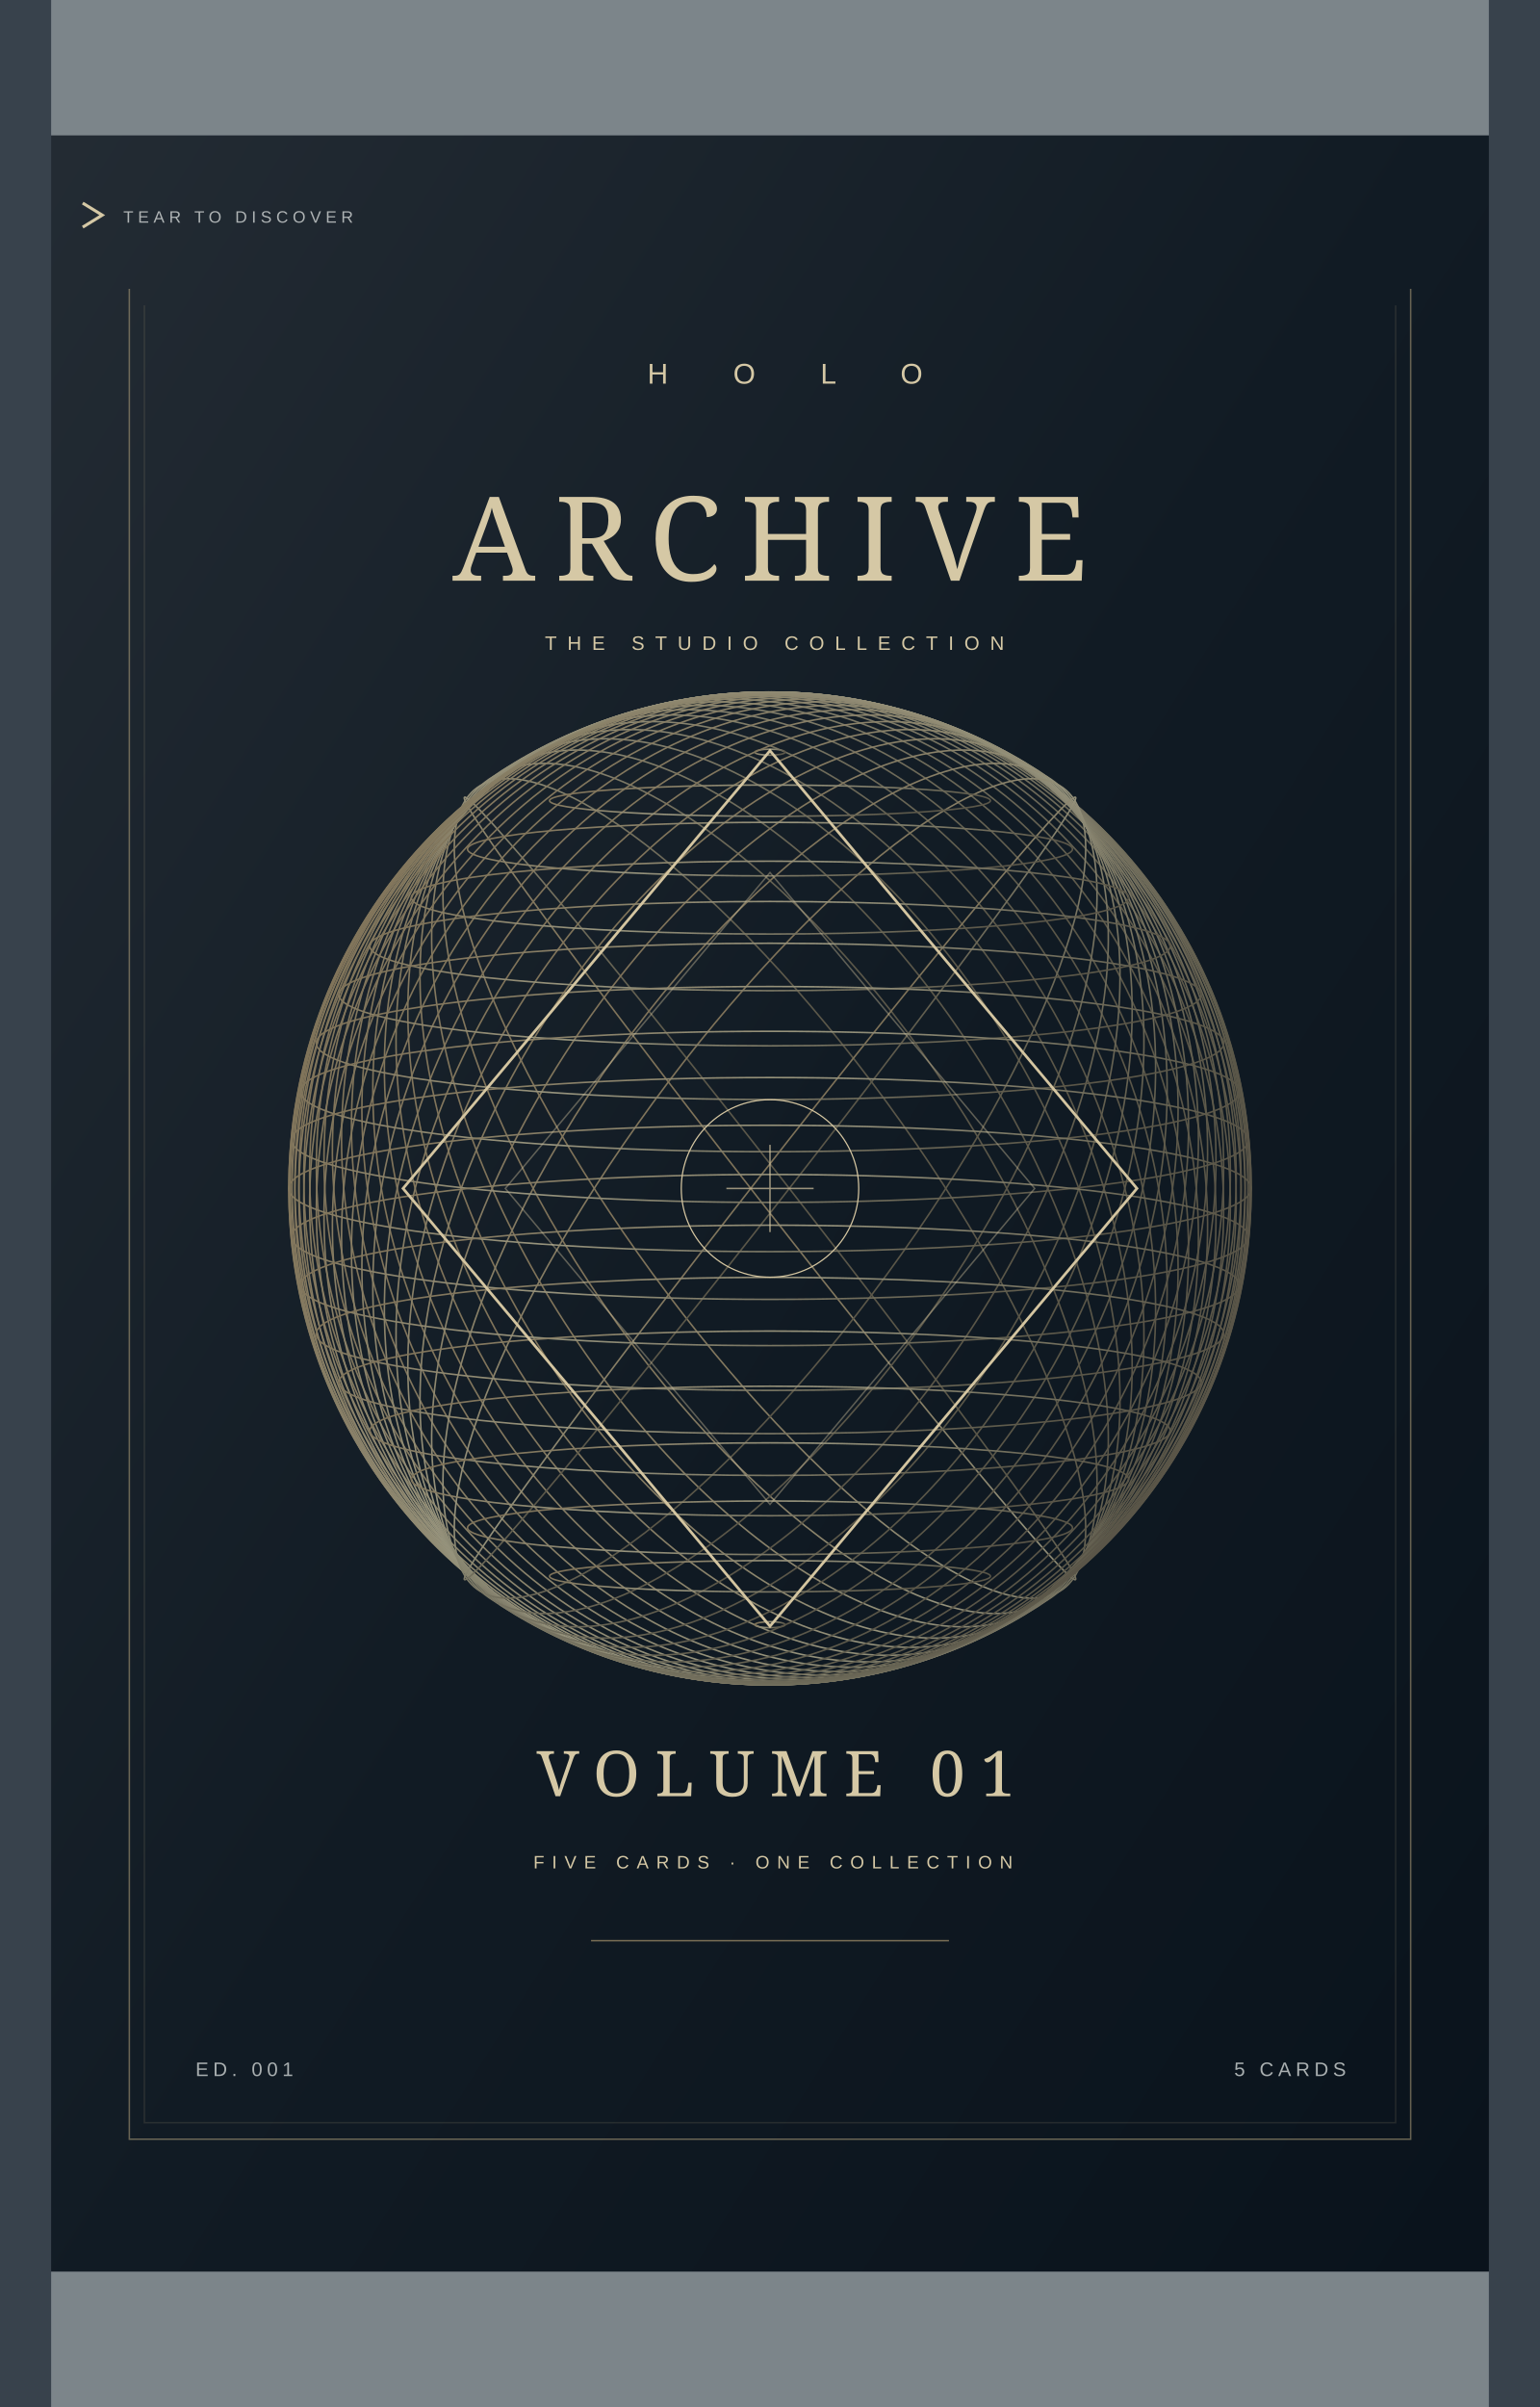
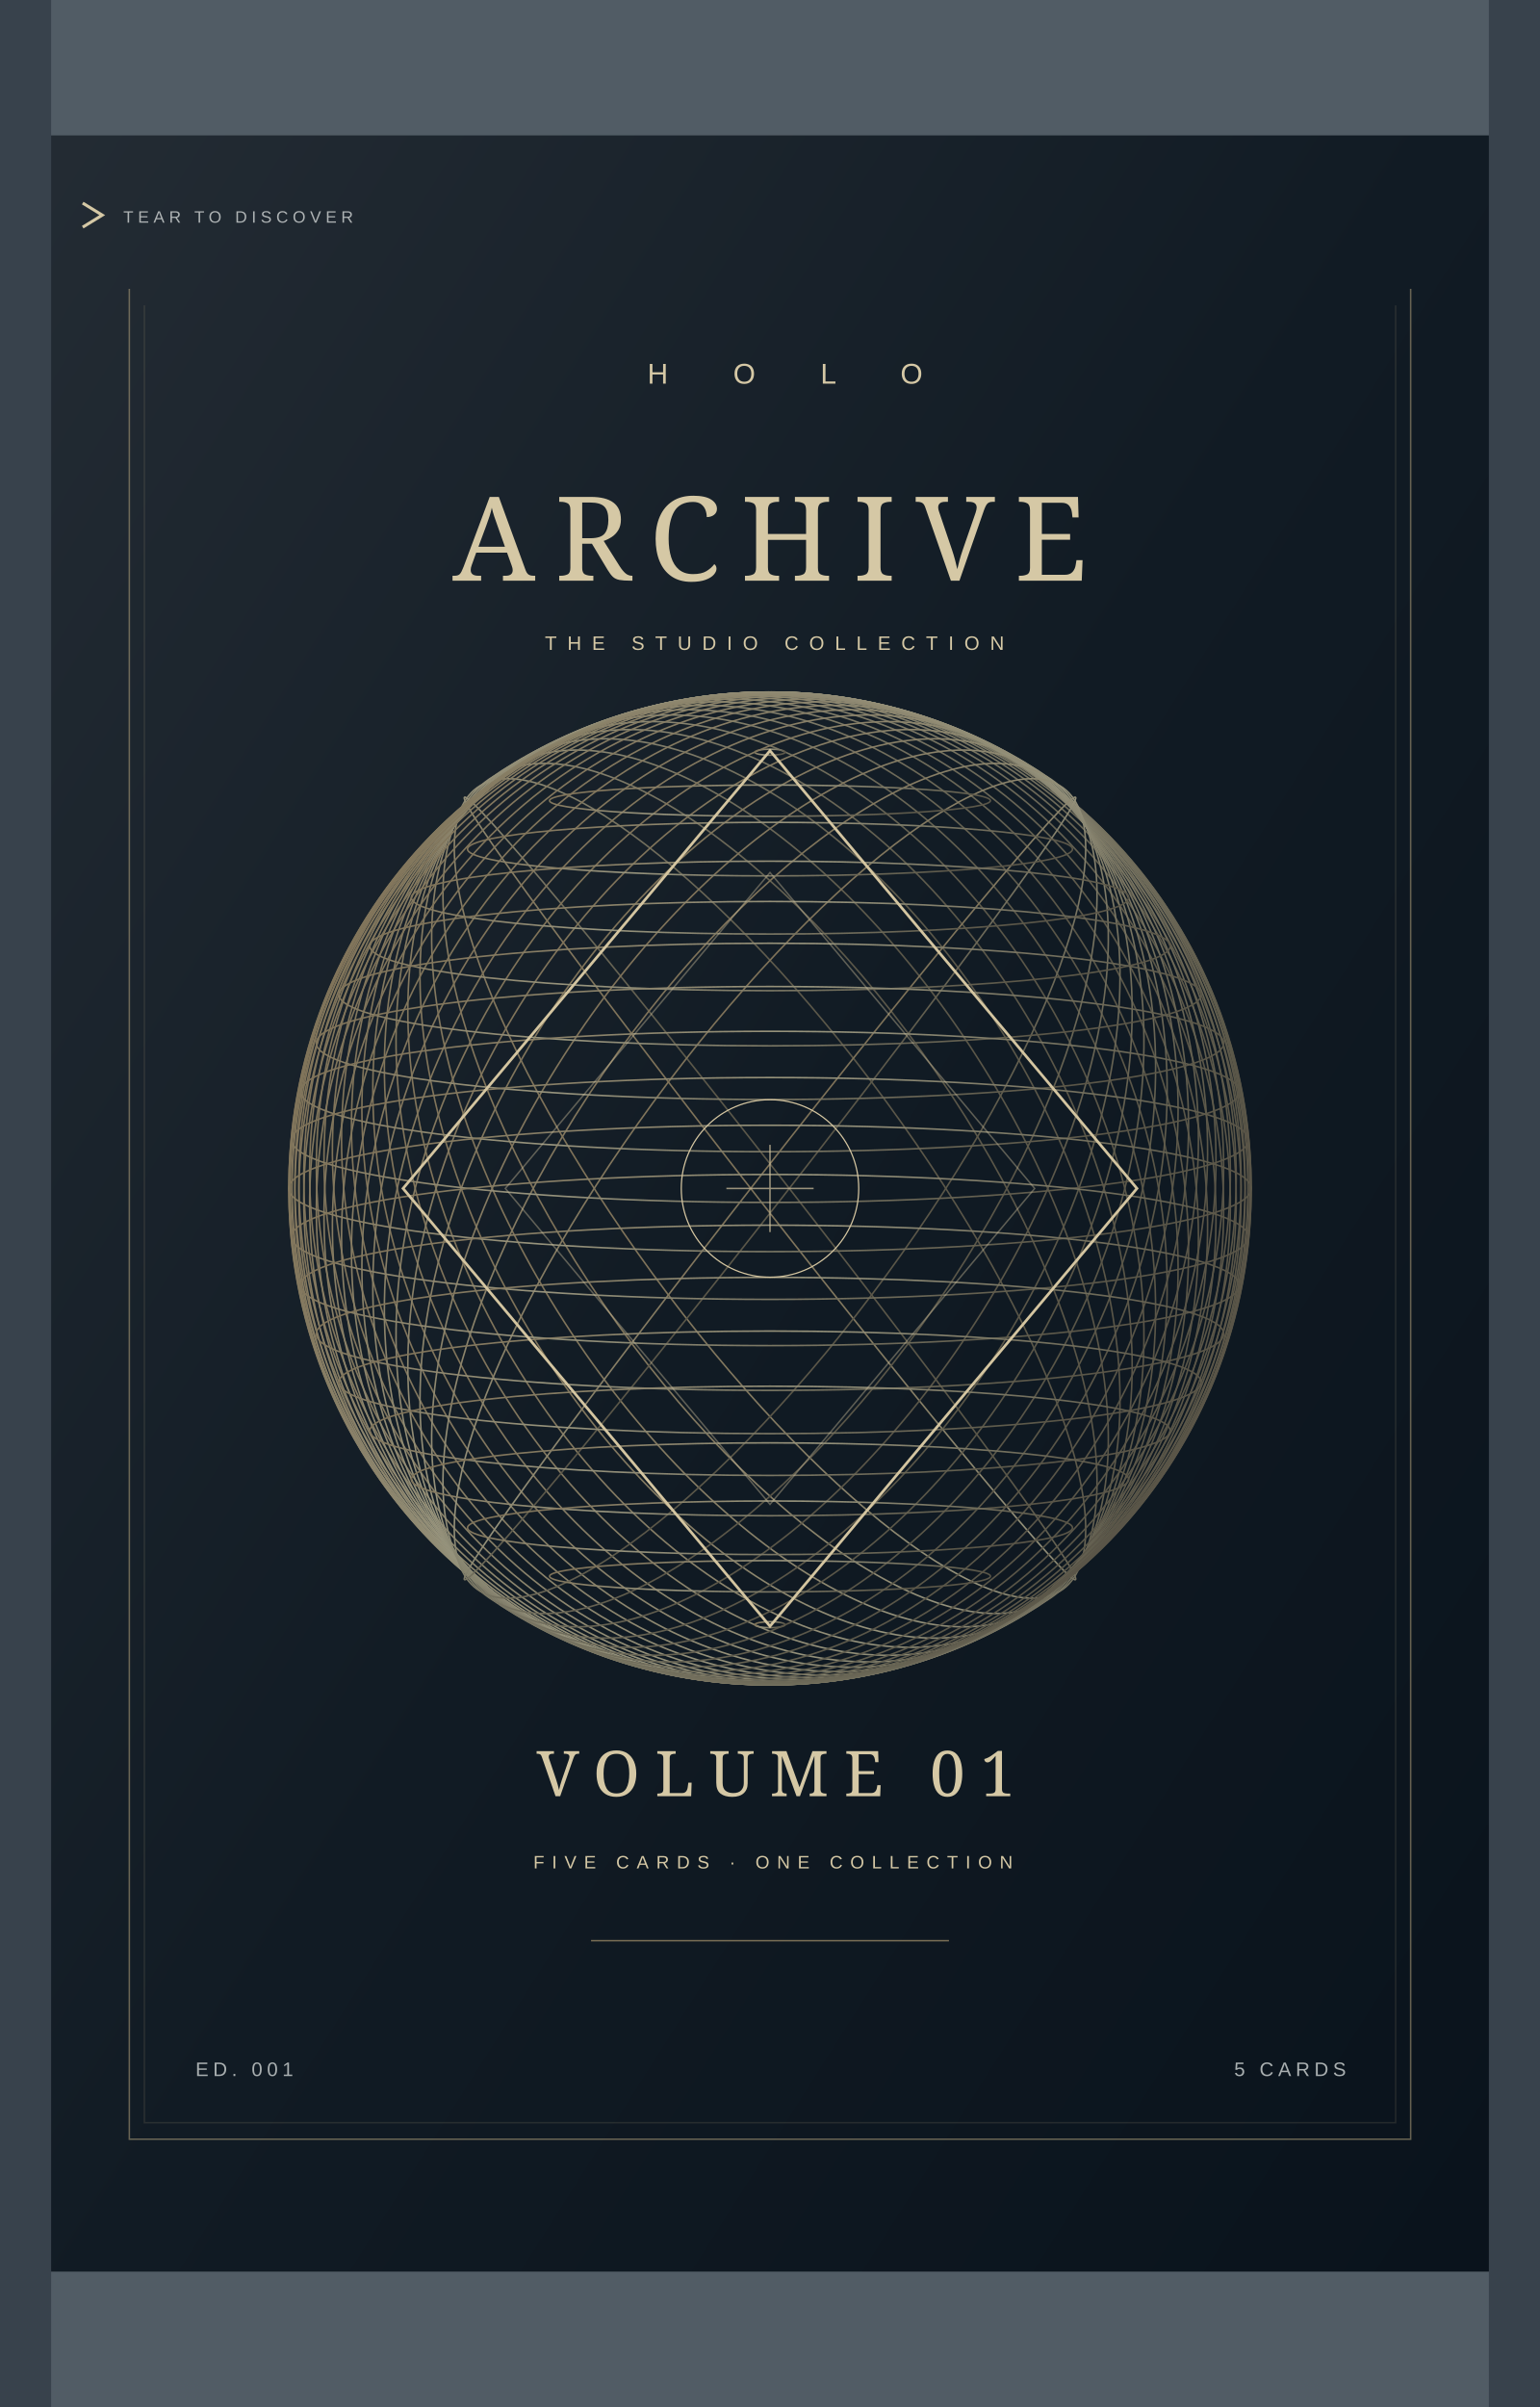
<svg xmlns="http://www.w3.org/2000/svg" width="1024" height="1600" viewBox="0 0 1024 1600">
  <defs>
    <linearGradient id="ground" x2="1" y2="1">
      <stop stop-color="#252d35" />
      <stop offset=".5" stop-color="#111b24" />
      <stop offset="1" stop-color="#09121b" />
    </linearGradient>
    <linearGradient id="gold" x2="1" y2=".3">
      <stop stop-color="#ad9062" />
      <stop offset=".5" stop-color="#ddd3ab" />
      <stop offset="1" stop-color="#82775c" />
    </linearGradient>
  </defs>
  <path fill="url(#ground)" d="M0 0h1024v1600H0z" />
-   <path fill="#7c858a" d="M0 0h1024v90H0zM0 1510h1024v90H0z" />
+   <path fill="#515c65" d="M0 0h1024v90H0zM0 1510h1024v90H0z" />
  <path fill="#38424c" d="M0 0h34v1600H0zM990 0h34v1600h-34z" />
  <g fill="none" stroke="#a29473" opacity=".6">
    <path d="M86 192v1230h852V192" />
    <path d="M96 203v1208h832V203" opacity=".28" />
  </g>
  <g fill="#d5c8a5" text-anchor="middle" font-family="Arial,sans-serif">
    <text x="522" y="255" font-size="19" letter-spacing="19">H O L O</text>
    <text x="512" y="386" font-family="Georgia,serif" font-size="78" letter-spacing="13">ARCHIVE</text>
    <text x="515" y="432" font-size="13" letter-spacing="7">THE STUDIO COLLECTION</text>
  </g>
  <g fill="none" stroke="url(#gold)" stroke-width="1.05" opacity=".65">
    <ellipse cx="512" cy="790" rx="10.12" ry="330" transform="rotate(-38.0 512 790)" />
    <ellipse cx="512" cy="790" rx="96.46" ry="330" transform="rotate(-36.2 512 790)" />
    <ellipse cx="512" cy="790" rx="134.78" ry="330" transform="rotate(-34.5 512 790)" />
    <ellipse cx="512" cy="790" rx="163.04" ry="330" transform="rotate(-32.7 512 790)" />
    <ellipse cx="512" cy="790" rx="185.90" ry="330" transform="rotate(-30.9 512 790)" />
    <ellipse cx="512" cy="790" rx="205.16" ry="330" transform="rotate(-29.2 512 790)" />
    <ellipse cx="512" cy="790" rx="221.76" ry="330" transform="rotate(-27.4 512 790)" />
    <ellipse cx="512" cy="790" rx="236.27" ry="330" transform="rotate(-25.6 512 790)" />
    <ellipse cx="512" cy="790" rx="249.05" ry="330" transform="rotate(-23.9 512 790)" />
    <ellipse cx="512" cy="790" rx="260.36" ry="330" transform="rotate(-22.1 512 790)" />
    <ellipse cx="512" cy="790" rx="270.38" ry="330" transform="rotate(-20.3 512 790)" />
    <ellipse cx="512" cy="790" rx="279.24" ry="330" transform="rotate(-18.6 512 790)" />
    <ellipse cx="512" cy="790" rx="287.07" ry="330" transform="rotate(-16.8 512 790)" />
    <ellipse cx="512" cy="790" rx="293.93" ry="330" transform="rotate(-15.0 512 790)" />
    <ellipse cx="512" cy="790" rx="299.90" ry="330" transform="rotate(-13.3 512 790)" />
    <ellipse cx="512" cy="790" rx="305.03" ry="330" transform="rotate(-11.5 512 790)" />
    <ellipse cx="512" cy="790" rx="309.35" ry="330" transform="rotate(-9.7 512 790)" />
    <ellipse cx="512" cy="790" rx="312.91" ry="330" transform="rotate(-8.0 512 790)" />
    <ellipse cx="512" cy="790" rx="315.73" ry="330" transform="rotate(-6.2 512 790)" />
    <ellipse cx="512" cy="790" rx="317.83" ry="330" transform="rotate(-4.4 512 790)" />
    <ellipse cx="512" cy="790" rx="319.22" ry="330" transform="rotate(-2.7 512 790)" />
    <ellipse cx="512" cy="790" rx="319.91" ry="330" transform="rotate(-0.9 512 790)" />
    <ellipse cx="512" cy="790" rx="319.91" ry="330" transform="rotate(0.9 512 790)" />
    <ellipse cx="512" cy="790" rx="319.22" ry="330" transform="rotate(2.7 512 790)" />
    <ellipse cx="512" cy="790" rx="317.83" ry="330" transform="rotate(4.4 512 790)" />
    <ellipse cx="512" cy="790" rx="315.73" ry="330" transform="rotate(6.2 512 790)" />
    <ellipse cx="512" cy="790" rx="312.91" ry="330" transform="rotate(8.0 512 790)" />
    <ellipse cx="512" cy="790" rx="309.35" ry="330" transform="rotate(9.7 512 790)" />
    <ellipse cx="512" cy="790" rx="305.03" ry="330" transform="rotate(11.5 512 790)" />
    <ellipse cx="512" cy="790" rx="299.90" ry="330" transform="rotate(13.3 512 790)" />
    <ellipse cx="512" cy="790" rx="293.93" ry="330" transform="rotate(15.0 512 790)" />
    <ellipse cx="512" cy="790" rx="287.07" ry="330" transform="rotate(16.8 512 790)" />
    <ellipse cx="512" cy="790" rx="279.24" ry="330" transform="rotate(18.6 512 790)" />
    <ellipse cx="512" cy="790" rx="270.38" ry="330" transform="rotate(20.3 512 790)" />
    <ellipse cx="512" cy="790" rx="260.36" ry="330" transform="rotate(22.1 512 790)" />
    <ellipse cx="512" cy="790" rx="249.05" ry="330" transform="rotate(23.9 512 790)" />
    <ellipse cx="512" cy="790" rx="236.27" ry="330" transform="rotate(25.6 512 790)" />
    <ellipse cx="512" cy="790" rx="221.76" ry="330" transform="rotate(27.4 512 790)" />
    <ellipse cx="512" cy="790" rx="205.16" ry="330" transform="rotate(29.2 512 790)" />
    <ellipse cx="512" cy="790" rx="185.90" ry="330" transform="rotate(30.9 512 790)" />
    <ellipse cx="512" cy="790" rx="163.04" ry="330" transform="rotate(32.7 512 790)" />
    <ellipse cx="512" cy="790" rx="134.78" ry="330" transform="rotate(34.5 512 790)" />
    <ellipse cx="512" cy="790" rx="96.46" ry="330" transform="rotate(36.2 512 790)" />
    <ellipse cx="512" cy="790" rx="10.12" ry="330" transform="rotate(38.0 512 790)" />
    <ellipse cx="512" cy="500.00" rx="10.12" ry="2.00" />
    <ellipse cx="512" cy="532.22" rx="146.60" ry="10.40" />
    <ellipse cx="512" cy="564.44" rx="201.13" ry="17.80" />
    <ellipse cx="512" cy="596.67" rx="238.51" ry="24.22" />
    <ellipse cx="512" cy="628.89" rx="266.07" ry="29.65" />
    <ellipse cx="512" cy="661.11" rx="286.66" ry="34.10" />
    <ellipse cx="512" cy="693.33" rx="301.70" ry="37.56" />
    <ellipse cx="512" cy="725.56" rx="312.00" ry="40.02" />
    <ellipse cx="512" cy="757.78" rx="318.02" ry="41.51" />
    <ellipse cx="512" cy="790.00" rx="320.00" ry="42.00" />
    <ellipse cx="512" cy="822.22" rx="318.02" ry="41.51" />
    <ellipse cx="512" cy="854.44" rx="312.00" ry="40.02" />
    <ellipse cx="512" cy="886.67" rx="301.70" ry="37.56" />
    <ellipse cx="512" cy="918.89" rx="286.66" ry="34.10" />
    <ellipse cx="512" cy="951.11" rx="266.07" ry="29.65" />
    <ellipse cx="512" cy="983.33" rx="238.51" ry="24.22" />
    <ellipse cx="512" cy="1015.56" rx="201.13" ry="17.80" />
    <ellipse cx="512" cy="1047.78" rx="146.60" ry="10.40" />
    <ellipse cx="512" cy="1080.00" rx="10.12" ry="2.00" />
  </g>
  <g fill="none" stroke="#d4c5a0">
    <path d="M512 499 756 790 512 1081 268 790Z" stroke-width="1.8" />
    <path d="m512 580 176 210-176 210-176-210Z" opacity=".4" />
    <circle cx="512" cy="790" r="59" stroke-width=".8" />
    <path d="M483 790h58m-29-29v58" opacity=".7" />
  </g>
  <g fill="#d5c8a5" text-anchor="middle">
    <text x="516" y="1194" font-family="Georgia,serif" font-size="42" letter-spacing="10">VOLUME 01</text>
    <text x="514" y="1242" font-family="Arial,sans-serif" font-size="12" letter-spacing="5">FIVE CARDS · ONE COLLECTION</text>
  </g>
  <path d="M393 1290h238" stroke="#766b53" />
  <g fill="#a9afb0" font-family="Arial,sans-serif" font-size="13" letter-spacing="3">
    <text x="130" y="1380">ED. 001</text>
    <text x="895" y="1380" text-anchor="end">5 CARDS</text>
  </g>
  <path d="m55 135 13 8-13 8" fill="none" stroke="#d5c8a5" stroke-width="2" />
  <text x="82" y="148" fill="#aeb3b4" font-family="Arial,sans-serif" font-size="11" letter-spacing="3">TEAR TO DISCOVER</text>
</svg>
